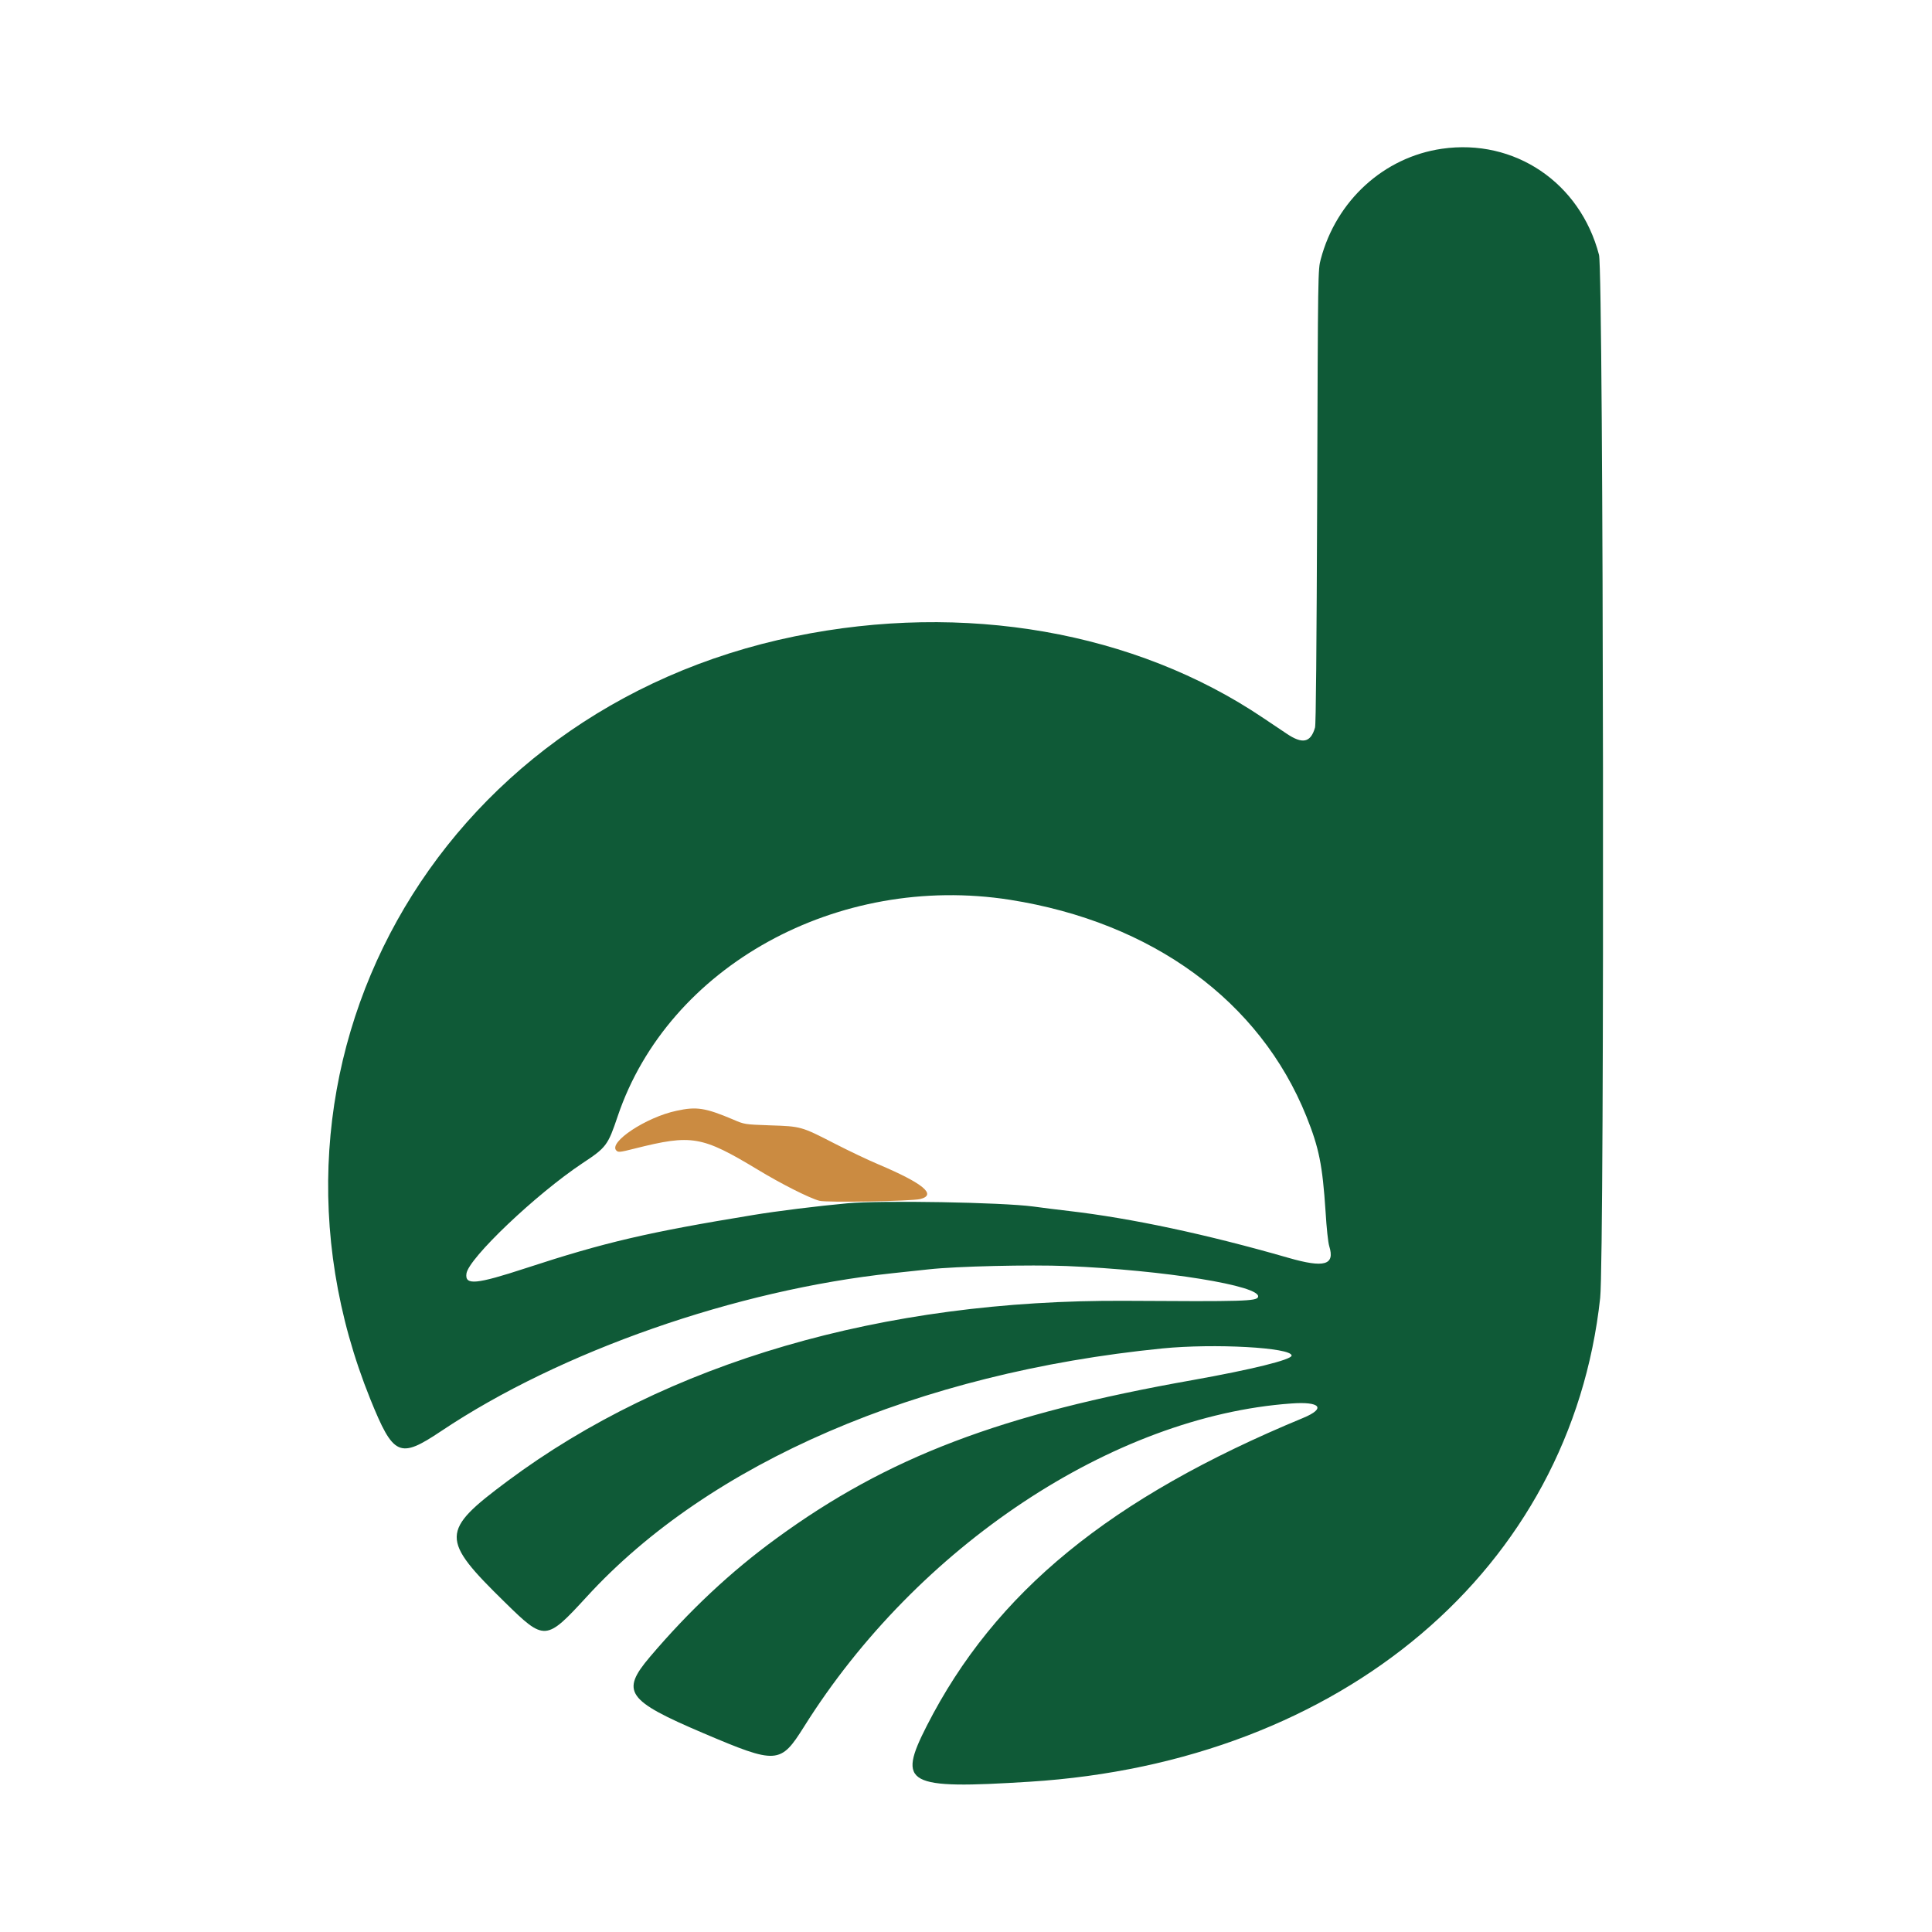
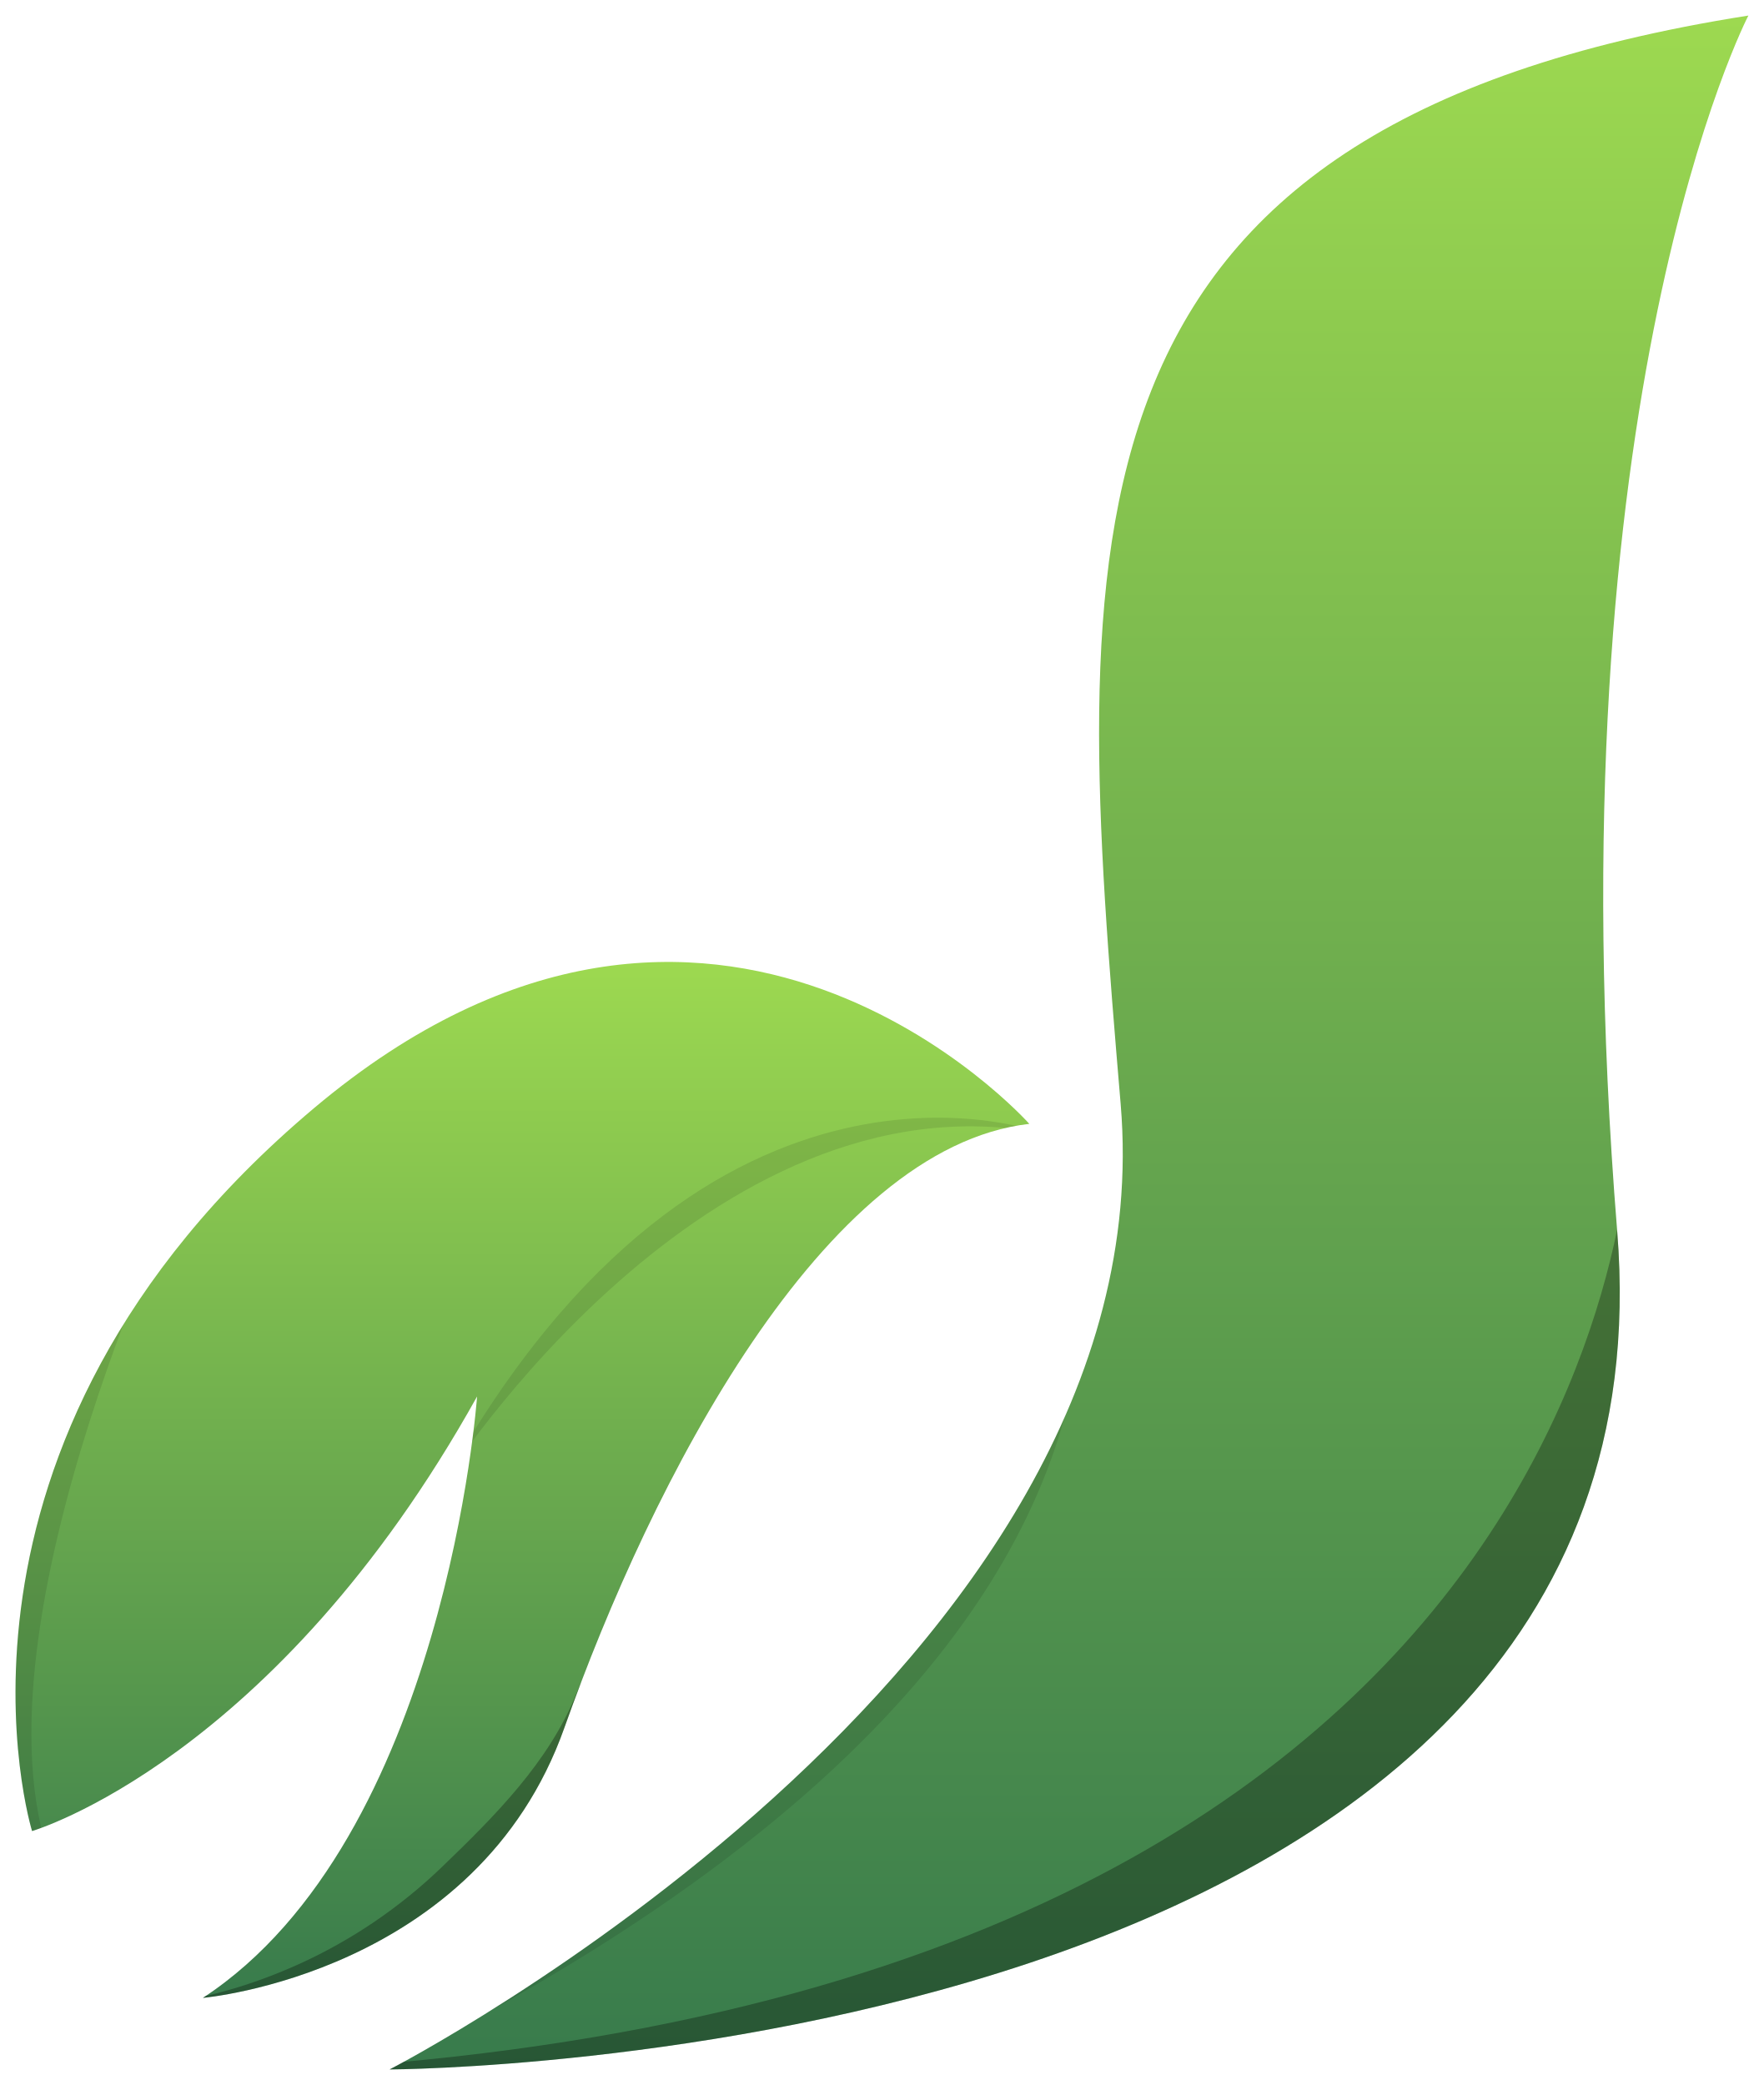
- <svg xmlns="http://www.w3.org/2000/svg" viewBox="-33.69 -10.69 251.58 251.58" role="img" aria-label="Desanara">
-   <style>.ink{fill:#0F5A37}.sun{fill:#CB8B41}</style>
-   <g id="d">
-     <path id="letter-d" class="ink" d="M154.08 8.68 C146.52 9.77 140.32 15.42 138.3 23.05 C137.93 24.42 137.93 24.42 137.83 53.92 C137.75 74.2 137.67 83.62 137.55 84.05 C136.98 86.02 135.92 86.25 133.83 84.83 C133.33 84.5 131.98 83.58 130.83 82.82 C114.1 71.53 91.85 67.65 69.82 72.17 C22.87 81.78 -2.95 128.18 14.53 171.5 C17.55 178.95 18.32 179.3 23.75 175.67 C39.28 165.27 62.17 157.27 82.58 155.1 C83.87 154.97 85.97 154.73 87.25 154.6 C90.83 154.2 100.45 153.98 105.2 154.17 C117.92 154.7 130.62 156.75 130.13 158.2 C129.95 158.75 128.22 158.8 112.83 158.7 C81.25 158.52 53.17 166.7 32.4 182.17 C23.63 188.7 23.62 189.7 32.1 198 C37.23 203.03 37.4 203.02 42.7 197.25 C58.68 179.78 85.85 168.07 117.67 164.9 C124.42 164.23 134.5 164.78 134.5 165.83 C134.5 166.37 129.28 167.65 121.62 169.02 C96.68 173.43 81.9 179.05 67.42 189.63 C61.48 193.95 56.02 199.08 50.93 205.08 C47.1 209.6 47.92 210.75 57.9 215 C67.48 219.07 67.93 219.05 71 214.17 C85.73 190.67 111.25 173.73 134.43 172.07 C138.27 171.78 139.02 172.7 136 173.95 C110.88 184.35 95.87 196.63 87 214.03 C83.1 221.68 84.32 222.33 100.42 221.32 C141.15 218.75 170.85 193.55 174.68 158.33 C175.27 152.98 175.12 24.77 174.53 22.5 C172.07 13.08 163.53 7.32 154.08 8.68ZM97.83 106.48 C116.35 109.4 130.38 119.65 136.42 134.67 C138.07 138.78 138.52 141 138.92 147.05 C139.05 149.23 139.25 151.1 139.4 151.58 C140.17 154.05 138.77 154.45 134.08 153.1 C123.42 150.03 113.65 147.95 105.5 147 C103.98 146.82 101.9 146.57 100.87 146.42 C96.75 145.87 81.12 145.6 76.67 146 C72.83 146.35 67.42 147.02 64.42 147.52 C50.68 149.77 45.05 151.08 34.83 154.43 C28.27 156.58 26.83 156.7 27.05 155.15 C27.32 153.17 36.08 144.83 42.13 140.8 C45.27 138.73 45.47 138.45 46.75 134.65 C53.35 115.12 75.4 102.97 97.83 106.48Z" />
-     <path id="hill" class="sun" d="M54.42 133.95 C50.45 134.78 45.5 138.07 46.57 139.13 C46.82 139.38 47 139.37 48.97 138.87 C56.42 137 57.68 137.22 65 141.63 C68.03 143.47 71.7 145.32 73 145.67 C73.95 145.93 84.95 145.73 86.13 145.45 C88.35 144.9 86.53 143.4 80.67 140.92 C79.43 140.4 76.9 139.2 75.05 138.25 C70.67 136 70.65 135.98 66.58 135.85 C63.25 135.73 63.25 135.73 61.75 135.08 C58.17 133.57 57.02 133.38 54.42 133.95Z" />
+ <svg xmlns="http://www.w3.org/2000/svg" viewBox="217.87 230.64 113.36 134.00" role="img" aria-label="Desanara">
+   <defs>
+     <linearGradient id="dsn-g1" x1="0" y1="231.64" x2="0" y2="363.64" gradientUnits="userSpaceOnUse">
+       <stop offset="0" stop-color="#9dd950" />
+       <stop offset="1" stop-color="#387b4c" />
+     </linearGradient>
+     <linearGradient id="dsn-g2" x1="0" y1="292.46" x2="0" y2="359.04" gradientUnits="userSpaceOnUse">
+       <stop offset="0" stop-color="#9dd950" />
+       <stop offset="1" stop-color="#387b4c" />
+     </linearGradient>
+     <clipPath id="dsn-c1">
+       <path d="m330.23,231.64s-12.77,24.51-8.43,78.13-78.89,53.87-78.89,53.87c0,0,50.04-25.79,46.98-62.04s-5.11-62.81,40.34-69.96Z" />
+     </clipPath>
+     <clipPath id="dsn-c2">
+       <path d="m284.02,302.87s-20.17-22.72-45.96-1.02c-25.79,21.7-18.13,46.47-18.13,46.47,0,0,15.57-4.54,28.6-27.93,0,0-2.04,28.44-17.62,38.65,0,0,17.62-1.53,23.23-17.36,5.62-15.83,16.6-37.28,29.87-38.81Z" />
+     </clipPath>
+   </defs>
+   <g id="mark">
+     <path id="leaf-tall" fill="url(#dsn-g1)" d="m330.23,231.64s-12.77,24.51-8.43,78.13-78.89,53.87-78.89,53.87c0,0,50.04-25.79,46.98-62.04s-5.11-62.81,40.34-69.96Z" />
+     <g clip-path="url(#dsn-c1)">
+       <path opacity=".3" d="m322.74,301.62s1.36,56.97-85.45,62.02l1.02,8.45,102.13-.68-17.7-69.79Z" />
+       <path opacity=".1" d="m281.78,294.40s30.52,39.01-49.38,73.79c-79.89,34.78,2.6-4.34,2.6-4.34l18.83-13.19,15.35-21.48,12.59-34.79Z" />
+     </g>
+     <path id="leaf-small" fill="url(#dsn-g2)" d="m284.02,302.87s-20.17-22.72-45.96-1.02c-25.79,21.7-18.13,46.47-18.13,46.47,0,0,15.57-4.54,28.6-27.93,0,0-2.04,28.44-17.62,38.65,0,0,17.62-1.53,23.23-17.36,5.62-15.83,16.6-37.28,29.87-38.81Z" />
+     <g clip-path="url(#dsn-c2)">
+       <path opacity=".1" d="m284.95,303.49s-21.45-8.25-38.47,22.26c0,0,16.85-26.51,38.47-22.26Z" />
+       <path opacity=".3" d="m226.25,359.56c3.73-.12,7.45-1.16,10.83-2.69s6.5-3.65,9.18-6.23c3.43-3.3,6.89-6.77,8.65-11.15s5.46-8.34,8.81-11.21c1.68-1.44,3.8-1.24,5.65-2.46.38-.25,1.88-.84,2.07-1.26,0,0-6.34,13.58-6.34,13.58l-23.19,20.9-15.67.52Z" />
+       <path opacity=".1" d="m229.63,306.64s-14.81,30.64-7.91,44.94l-17.36-14.3,25.28-30.64Z" />
+     </g>
  </g>
</svg>
